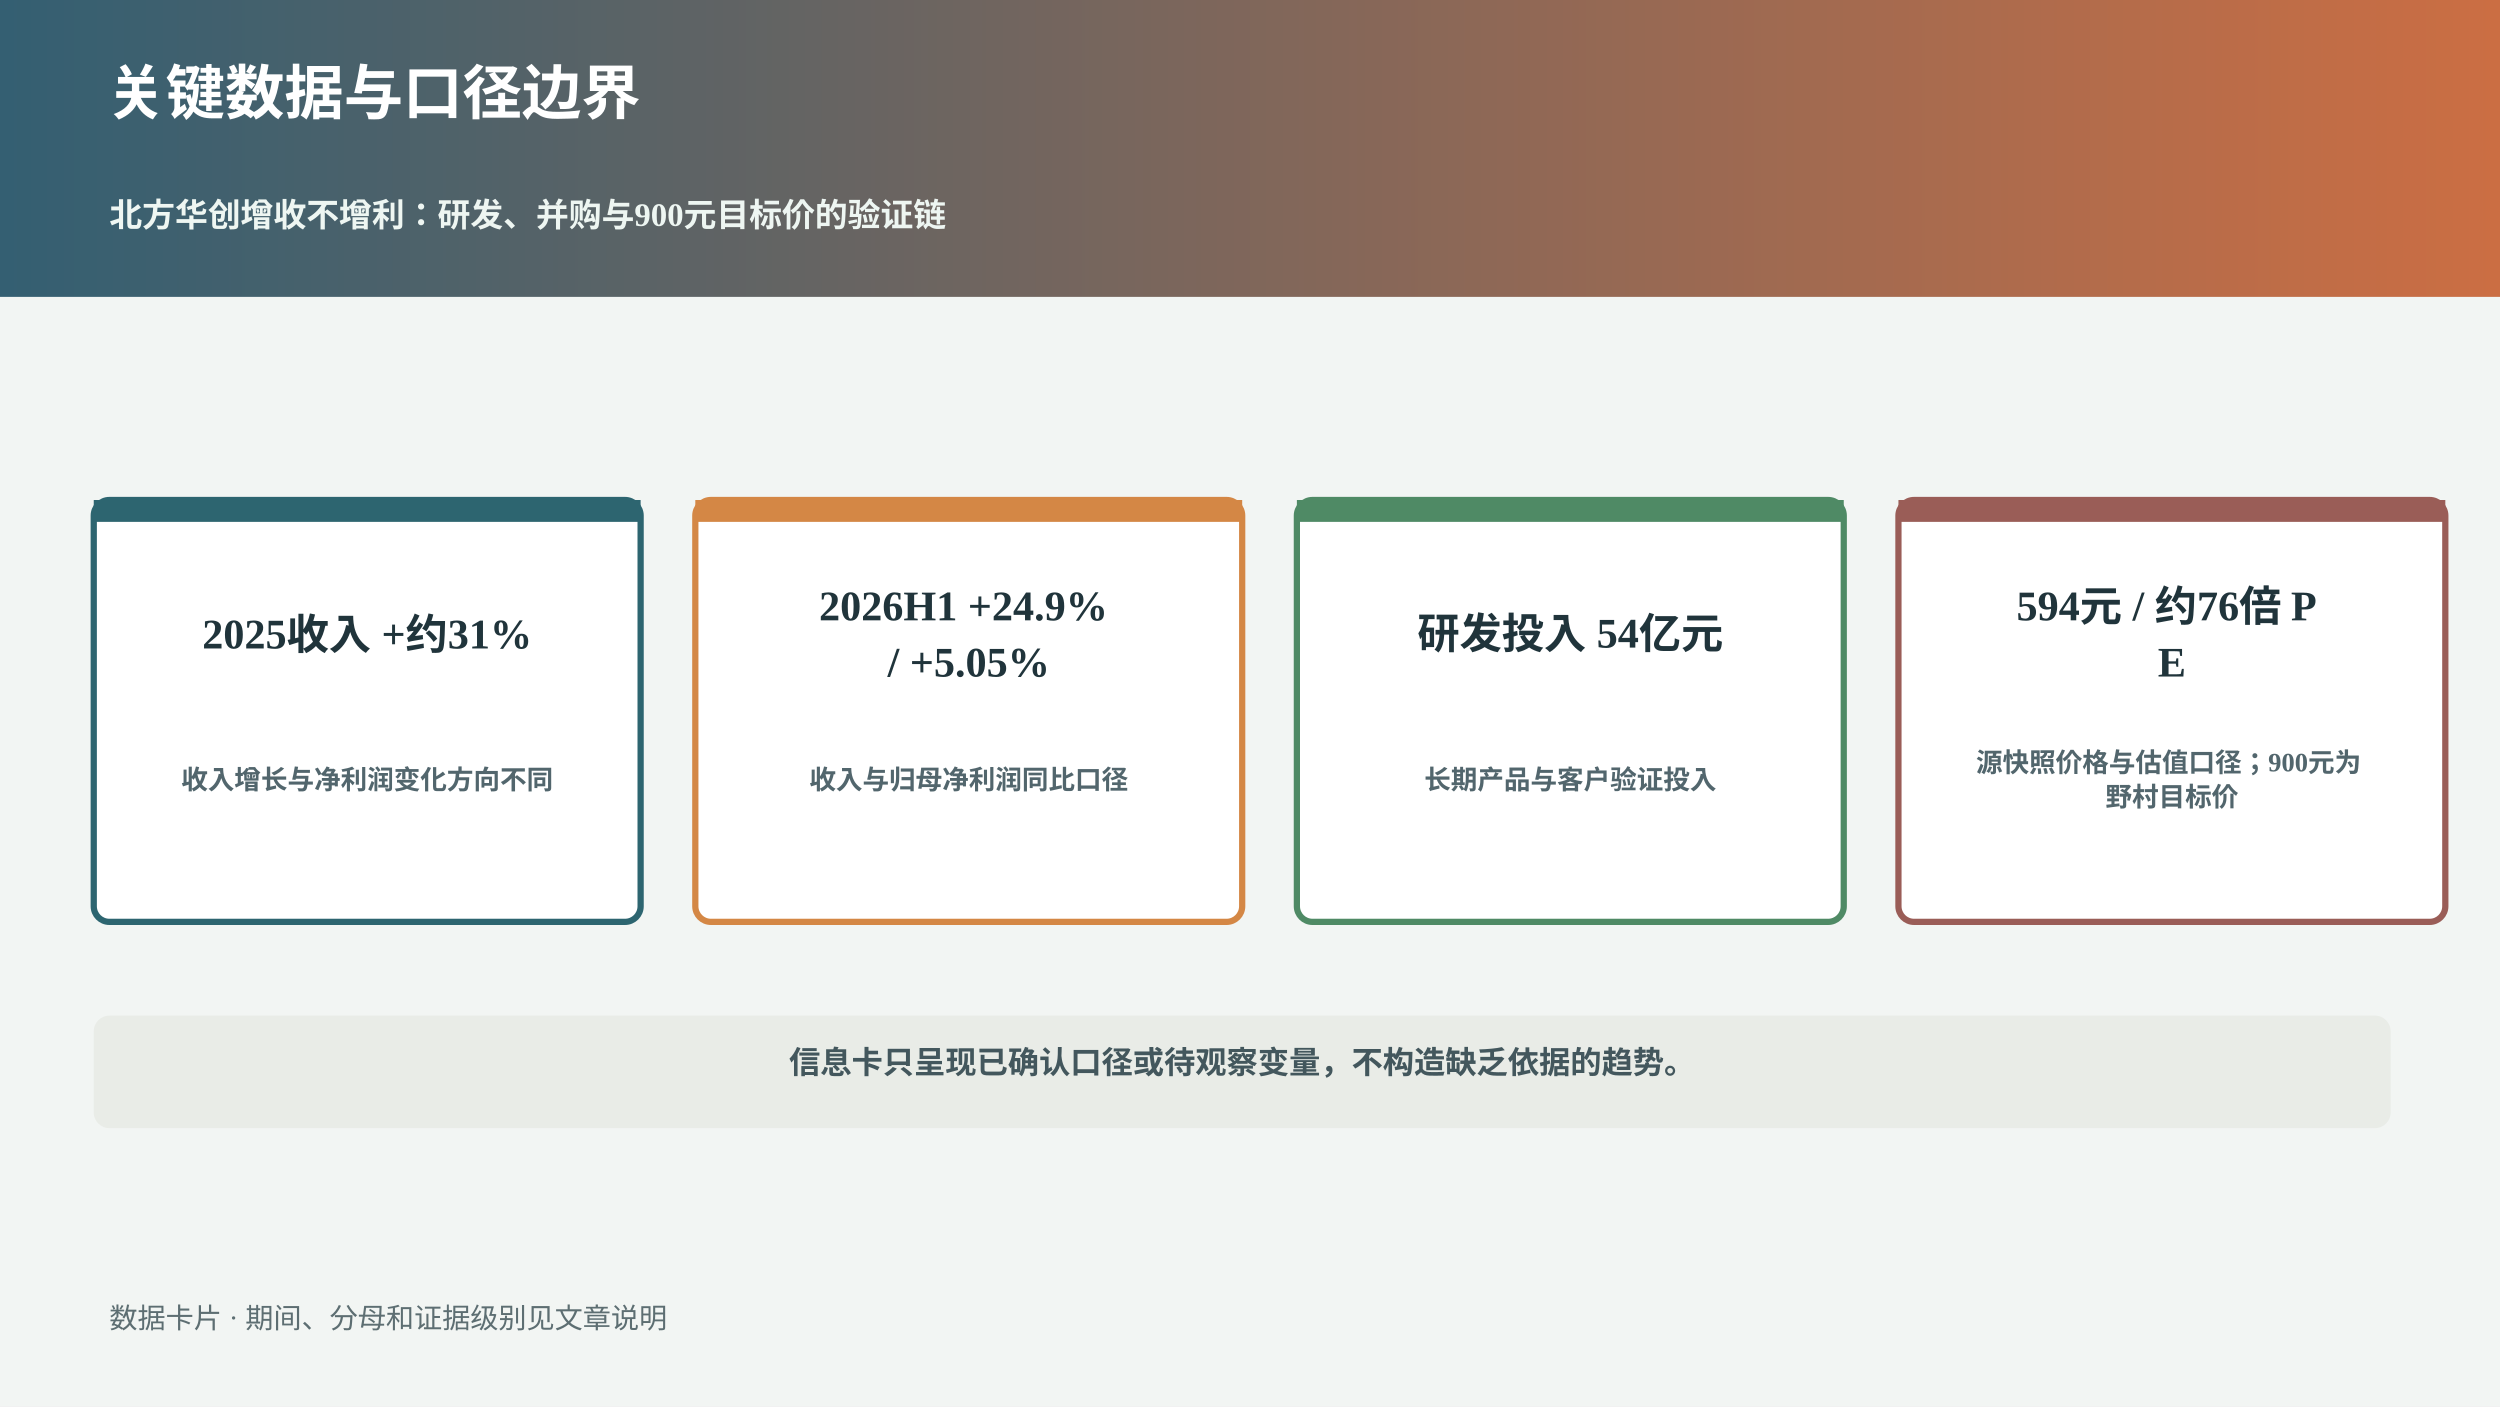
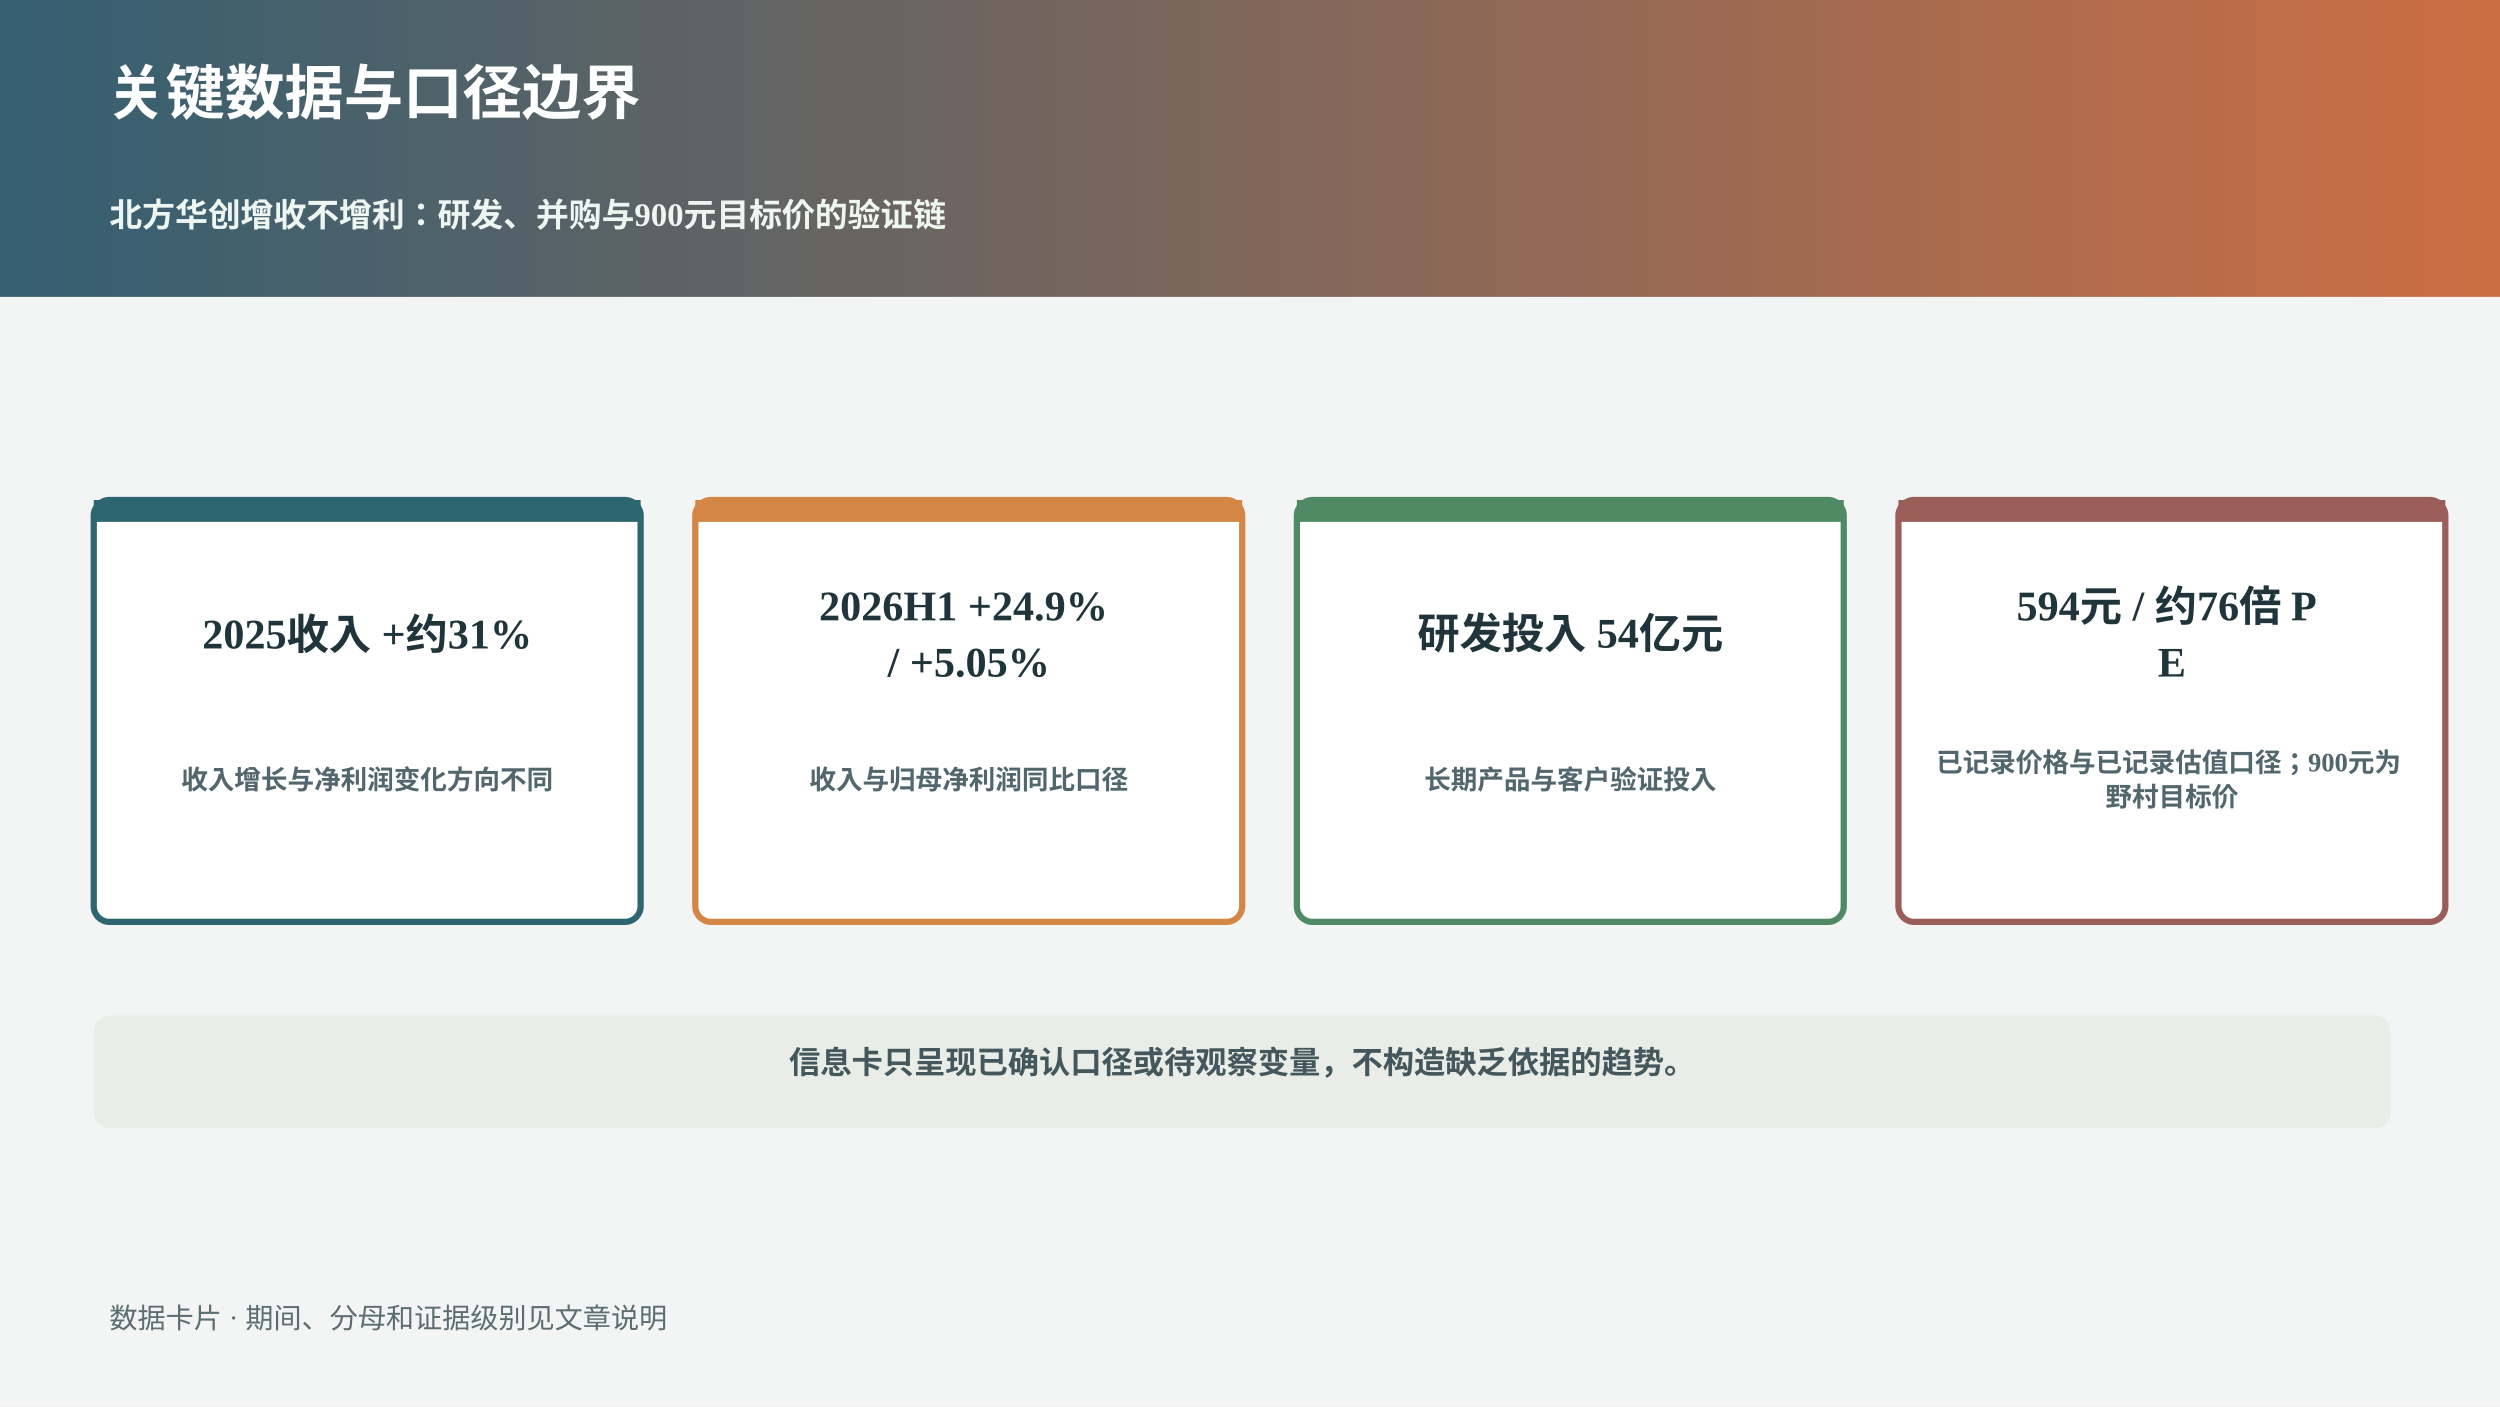
<svg xmlns="http://www.w3.org/2000/svg" width="1600" height="900" viewBox="0 0 1600 900" role="img">
  <defs>
    <linearGradient id="head" x1="0" x2="1">
      <stop stop-color="#335f72" />
      <stop offset="1" stop-color="#cc6e43" />
    </linearGradient>
    <marker id="arrow" markerWidth="12" markerHeight="12" refX="10" refY="6" orient="auto">
      <path d="M0 0L12 6L0 12Z" fill="#cc6e43" />
    </marker>
  </defs>
  <rect width="1600" height="900" fill="#f2f5f3" />
  <rect width="1600" height="190" fill="url(#head)" />
  <text x="68" y="73" text-anchor="start" font-size="38" font-weight="650" fill="#fff">
    <tspan x="68" y="73">关键数据与口径边界</tspan>
  </text>
  <text x="70" y="145" text-anchor="start" font-size="21" font-weight="650" fill="#eef6f2">
    <tspan x="70" y="145">北方华创增收不增利：研发、并购与900元目标价的验证链</tspan>
  </text>
  <rect x="60" y="320" width="350" height="270" rx="10" fill="#fff" stroke="#2d6570" stroke-width="4" />
  <rect x="60" y="320" width="350" height="14" fill="#2d6570" />
  <text x="235" y="415" text-anchor="middle" font-size="27" font-weight="650" fill="#20343b">
    <tspan x="235" y="415">2025收入 +约31%</tspan>
  </text>
  <text x="235" y="505" text-anchor="middle" font-size="17" font-weight="650" fill="#52666d">
    <tspan x="235" y="505">收入增长与净利润变化方向不同</tspan>
  </text>
  <rect x="445" y="320" width="350" height="270" rx="10" fill="#fff" stroke="#d48745" stroke-width="4" />
  <rect x="445" y="320" width="350" height="14" fill="#d48745" />
  <text x="620" y="397" text-anchor="middle" font-size="27" font-weight="650" fill="#20343b">
    <tspan x="620" y="397">2026H1 +24.9%</tspan>
    <tspan x="620" y="433"> / +5.05%</tspan>
  </text>
  <text x="620" y="505" text-anchor="middle" font-size="17" font-weight="650" fill="#52666d">
    <tspan x="620" y="505">收入与归母净利润同比口径</tspan>
  </text>
  <rect x="830" y="320" width="350" height="270" rx="10" fill="#fff" stroke="#4f8a65" stroke-width="4" />
  <rect x="830" y="320" width="350" height="14" fill="#4f8a65" />
  <text x="1005" y="415" text-anchor="middle" font-size="27" font-weight="650" fill="#20343b">
    <tspan x="1005" y="415">研发投入 54亿元</tspan>
  </text>
  <text x="1005" y="505" text-anchor="middle" font-size="17" font-weight="650" fill="#52666d">
    <tspan x="1005" y="505">长期产品与客户验证投入</tspan>
  </text>
  <rect x="1215" y="320" width="350" height="270" rx="10" fill="#fff" stroke="#9a5d57" stroke-width="4" />
  <rect x="1215" y="320" width="350" height="14" fill="#9a5d57" />
  <text x="1390" y="397" text-anchor="middle" font-size="27" font-weight="650" fill="#20343b">
    <tspan x="1390" y="397">594元 / 约76倍 P</tspan>
    <tspan x="1390" y="433">E</tspan>
  </text>
  <text x="1390" y="494" text-anchor="middle" font-size="17" font-weight="650" fill="#52666d">
-     <tspan x="1390" y="494">源快照价格与估值口径；900元为</tspan>
+     <tspan x="1390" y="494">已记录价格与已记录估值口径；900元为</tspan>
    <tspan x="1390" y="516">野村目标价</tspan>
  </text>
  <rect x="60" y="650" width="1470" height="72" rx="10" fill="#e9ece7" />
  <text x="795" y="687" text-anchor="middle" font-size="20" font-weight="650" fill="#43575d">
    <tspan x="795" y="687">信息卡只呈现已确认口径或待观察变量，不构造缺乏依据的趋势。</tspan>
  </text>
  <text x="70" y="850" font-size="18" fill="#5d6e72">数据卡片 · 期间、分母和证据级别见文章说明</text>
</svg>
